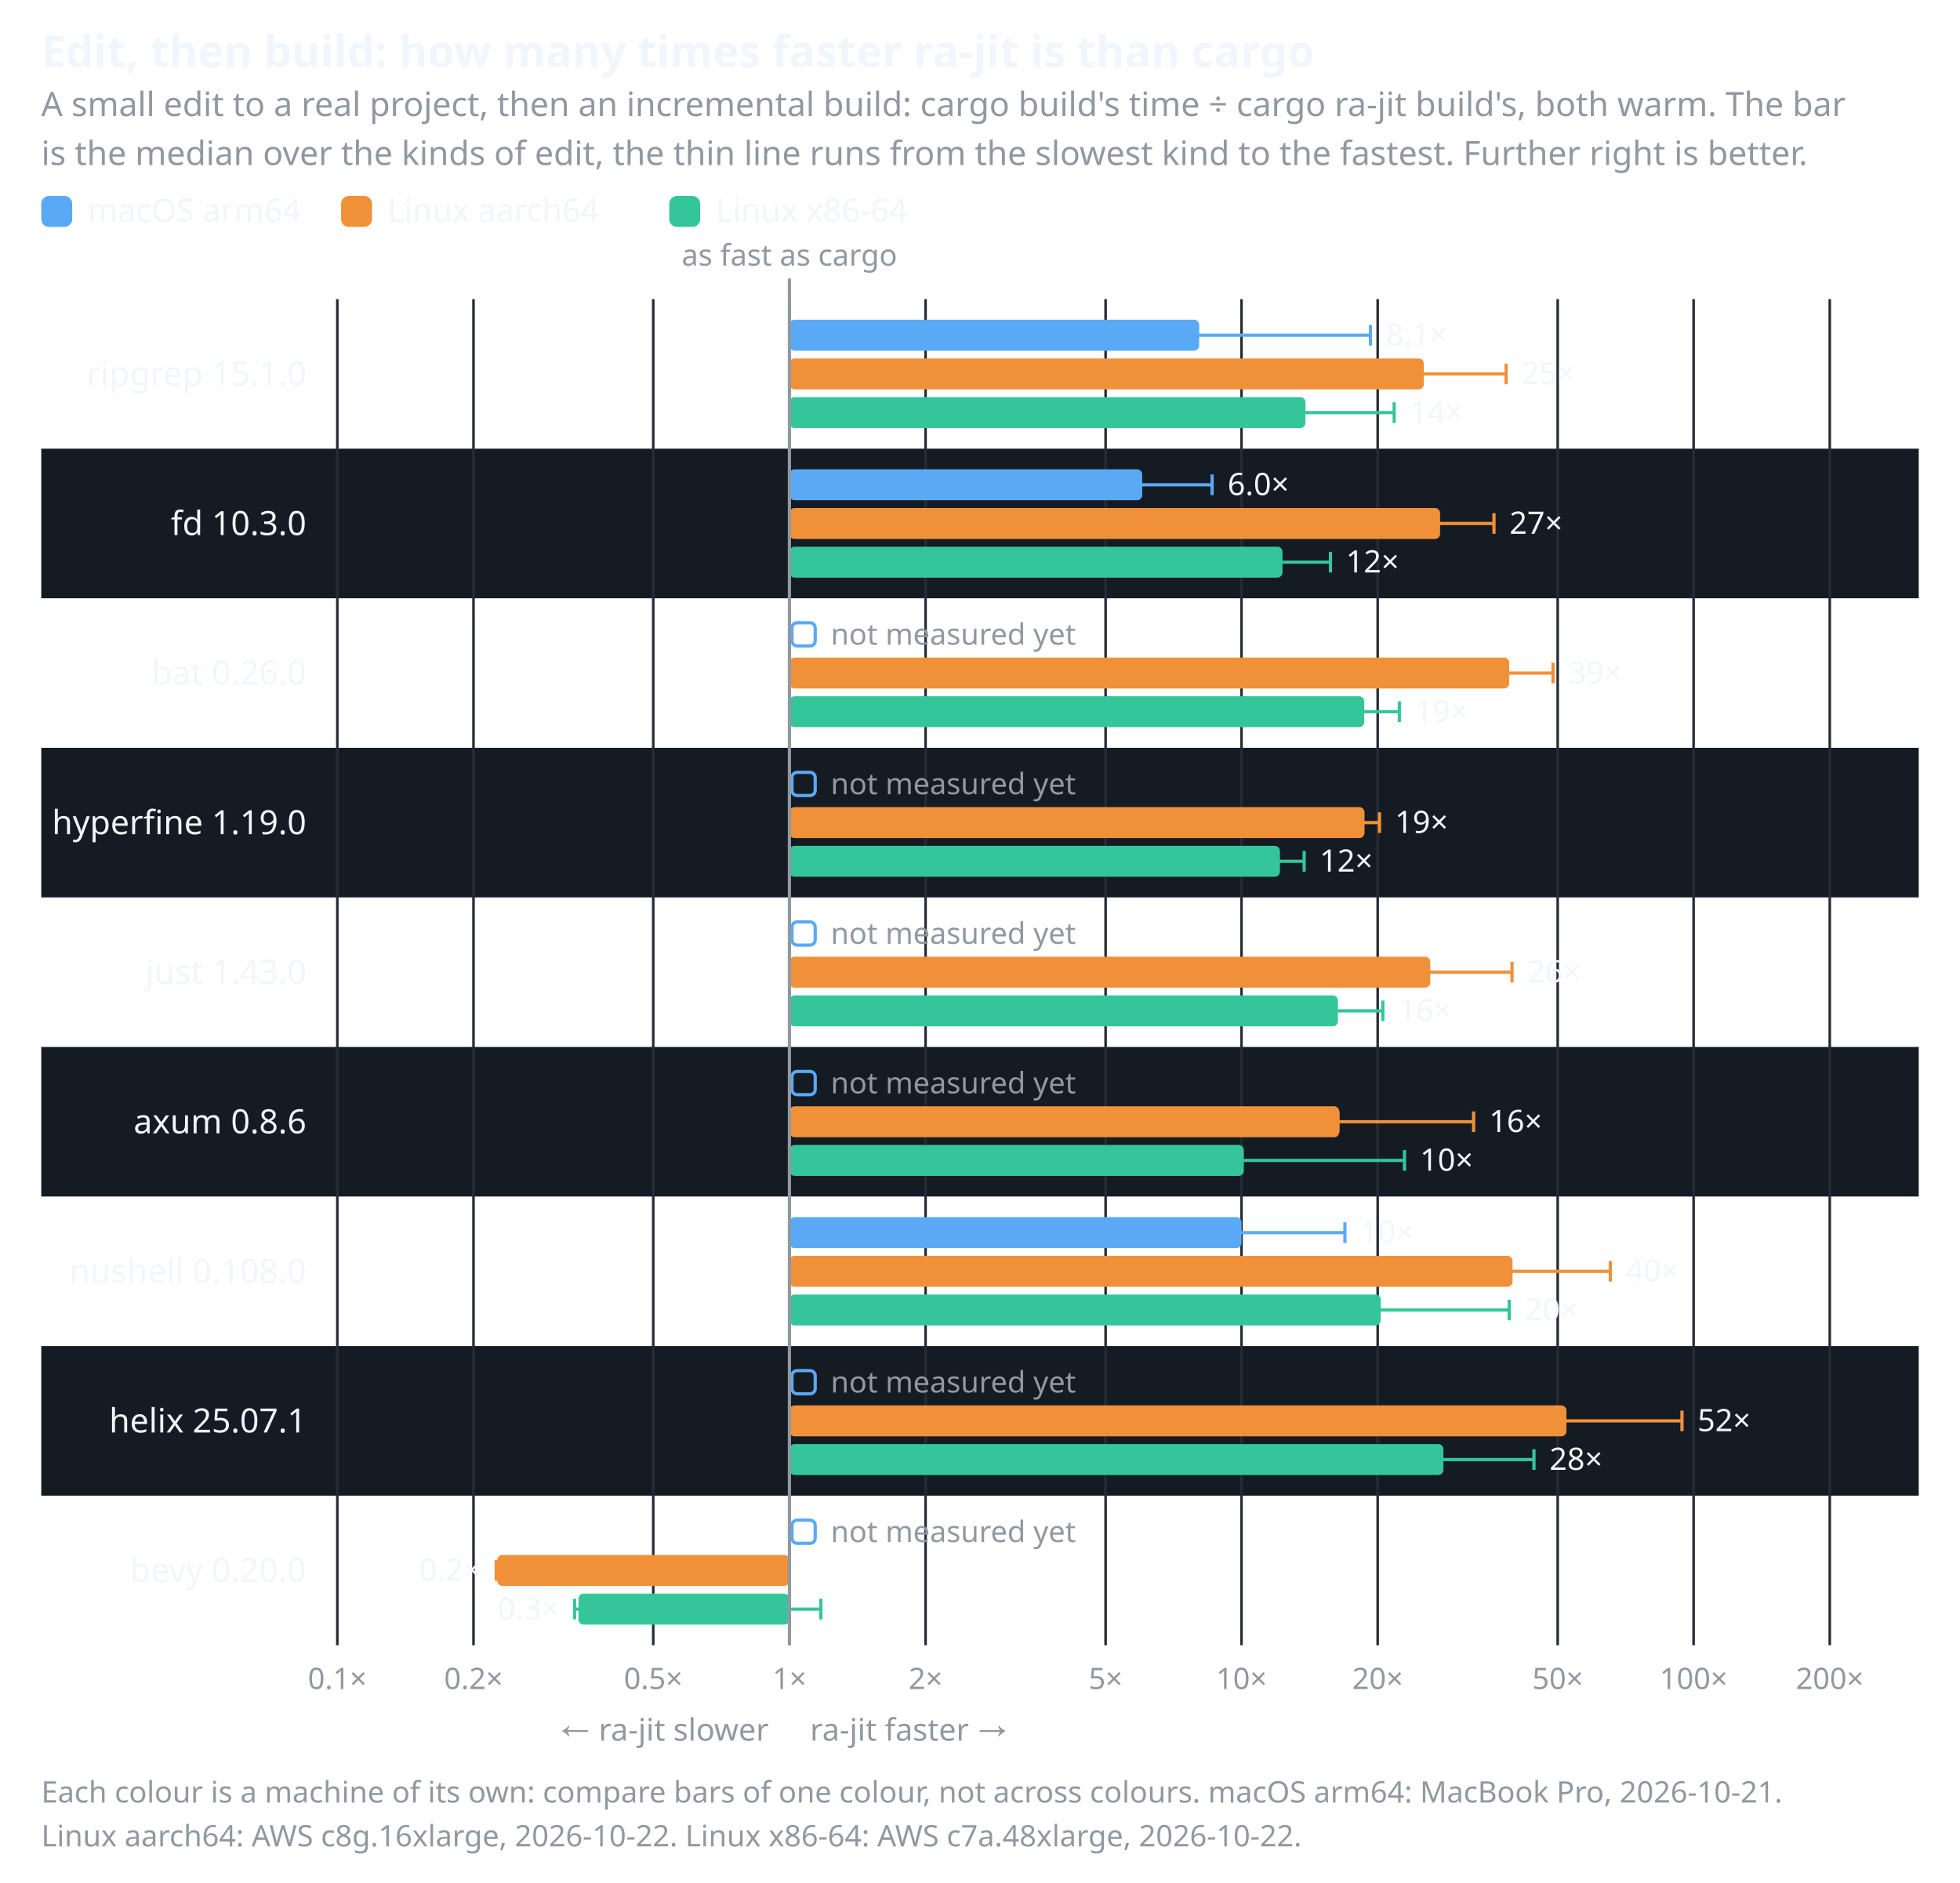
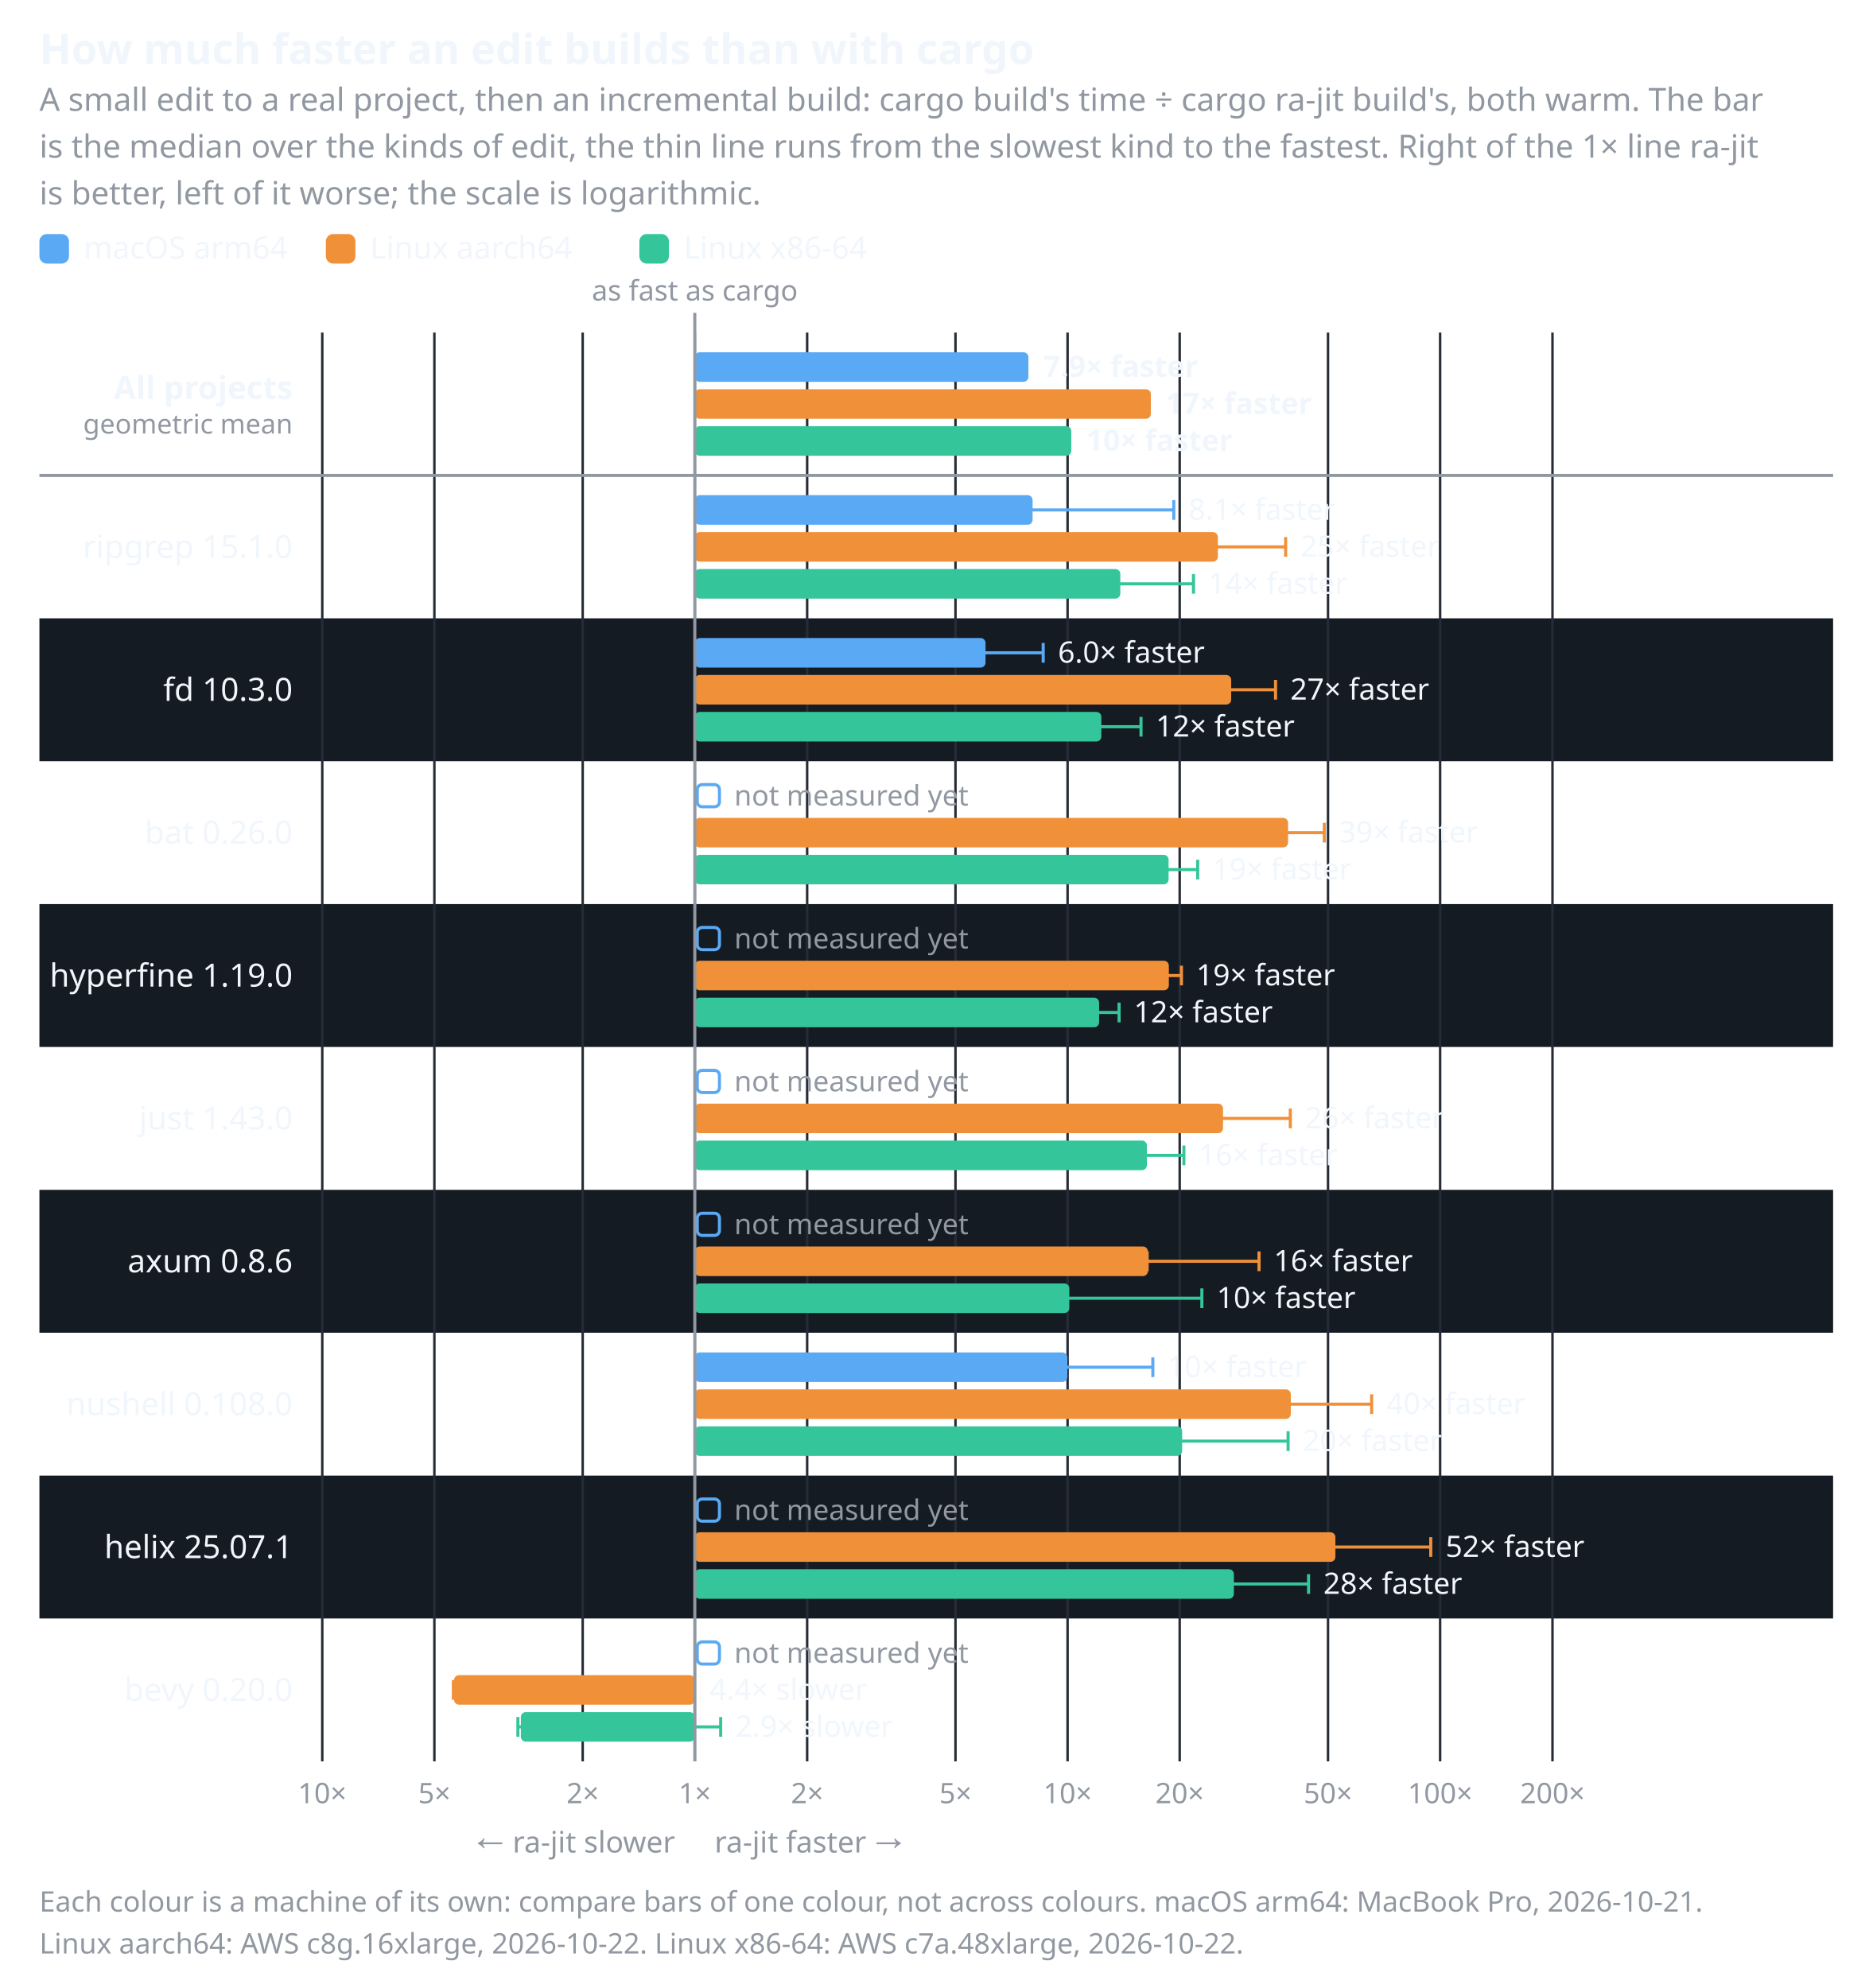
- <svg xmlns="http://www.w3.org/2000/svg" width="760" height="730" viewBox="0 0 760 730" role="img" aria-label="Edit, then build: how many times faster ra-jit is than cargo">
-   <style>text{font-family:-apple-system, BlinkMacSystemFont, 'Segoe UI', 'Noto Sans', Helvetica, Arial, sans-serif;fill:#f0f6fc}.d{fill:#9198a1}.b{font-weight:600}.v{font-variant-numeric:tabular-nums}.g{stroke:#262c36}.r{stroke:#9198a1;stroke-width:1.25}.z{fill:#151b23}.c{fill:#f0f6fc}.o{fill:none;stroke-width:1.25}.p0{fill:#5aa9f5}.w0{stroke:#5aa9f5}.p1{fill:#f0913a}.w1{stroke:#f0913a}.p2{fill:#34c69a}.w2{stroke:#34c69a}</style>
-   <text x="16" y="26" font-size="17" class="b">Edit, then build: how many times faster ra-jit is than cargo</text>
+ <svg xmlns="http://www.w3.org/2000/svg" width="760" height="807" viewBox="0 0 760 807" role="img" aria-label="How much faster an edit builds than with cargo">
+   <style>text{font-family:-apple-system, BlinkMacSystemFont, 'Segoe UI', 'Noto Sans', Helvetica, Arial, sans-serif;fill:#f0f6fc}.d{fill:#9198a1}.b{font-weight:600}.v{font-variant-numeric:tabular-nums}.g{stroke:#262c36}.r{stroke:#9198a1;stroke-width:1.25}.z{fill:#151b23}.o{fill:none;stroke-width:1.25}.p0{fill:#5aa9f5}.w0{stroke:#5aa9f5}.p1{fill:#f0913a}.w1{stroke:#f0913a}.p2{fill:#34c69a}.w2{stroke:#34c69a}</style>
+   <text x="16" y="26" font-size="17" class="b">How much faster an edit builds than with cargo</text>
  <text x="16" y="45" font-size="13" class="d">A small edit to a real project, then an incremental build: cargo build's time ÷ cargo ra-jit build's, both warm. The bar</text>
-   <text x="16" y="64" font-size="13" class="d">is the median over the kinds of edit, the thin line runs from the slowest kind to the fastest. Further right is better.</text>
-   <rect x="16" y="76" width="12" height="12" rx="3" class="p0" />
-   <text x="34" y="86" font-size="12.5">macOS arm64</text>
-   <rect x="132.25" y="76" width="12" height="12" rx="3" class="p1" />
-   <text x="150.2" y="86" font-size="12.5">Linux aarch64</text>
-   <rect x="259.5" y="76" width="12" height="12" rx="3" class="p2" />
-   <text x="277.5" y="86" font-size="12.5">Linux x86-64</text>
-   <rect x="16" y="522" width="728" height="58" class="z" />
-   <rect x="16" y="406" width="728" height="58" class="z" />
-   <rect x="16" y="290" width="728" height="58" class="z" />
-   <rect x="16" y="174" width="728" height="58" class="z" />
-   <line x1="130.8" y1="116" x2="130.8" y2="638" class="g" />
-   <line x1="183.6" y1="116" x2="183.6" y2="638" class="g" />
-   <line x1="253.3" y1="116" x2="253.3" y2="638" class="g" />
-   <line x1="306.1" y1="116" x2="306.1" y2="638" class="g" />
-   <line x1="358.9" y1="116" x2="358.9" y2="638" class="g" />
-   <line x1="428.7" y1="116" x2="428.7" y2="638" class="g" />
-   <line x1="481.4" y1="116" x2="481.4" y2="638" class="g" />
-   <line x1="534.2" y1="116" x2="534.2" y2="638" class="g" />
-   <line x1="604" y1="116" x2="604" y2="638" class="g" />
-   <line x1="656.7" y1="116" x2="656.7" y2="638" class="g" />
-   <line x1="709.5" y1="116" x2="709.5" y2="638" class="g" />
-   <rect x="306.1" y="124" width="158.9" height="12" rx="2" class="p0" />
-   <path d="M424.5 130H531.4M424.5 126v8M531.4 126v8" class="o w0" />
-   <rect x="306.1" y="139" width="246" height="12" rx="2" class="p1" />
-   <path d="M519.5 145H584M519.5 141v8M584 141v8" class="o w1" />
-   <rect x="306.1" y="154" width="200.1" height="12" rx="2" class="p2" />
-   <path d="M480.3 160H540.6M480.3 156v8M540.6 156v8" class="o w2" />
-   <rect x="306.1" y="182" width="136.8" height="12" rx="2" class="p0" />
-   <path d="M438 188H470M438 184v8M470 184v8" class="o w0" />
-   <rect x="306.1" y="197" width="252.3" height="12" rx="2" class="p1" />
-   <path d="M537.8 203H579.3M537.8 199v8M579.3 199v8" class="o w1" />
-   <rect x="306.1" y="212" width="191.2" height="12" rx="2" class="p2" />
-   <path d="M481.3 218H515.9M481.3 214v8M515.9 214v8" class="o w2" />
-   <rect x="307.1" y="241.5" width="9" height="9" rx="2" class="o w0" />
-   <rect x="306.1" y="255" width="279.1" height="12" rx="2" class="p1" />
-   <path d="M560 261H602.2M560 257v8M602.2 257v8" class="o w1" />
-   <rect x="306.1" y="270" width="222.9" height="12" rx="2" class="p2" />
-   <path d="M490.2 276H542.6M490.2 272v8M542.6 272v8" class="o w2" />
-   <rect x="307.1" y="299.5" width="9" height="9" rx="2" class="o w0" />
-   <rect x="306.1" y="313" width="223" height="12" rx="2" class="p1" />
-   <path d="M475 319H534.9M475 315v8M534.9 315v8" class="o w1" />
-   <rect x="306.1" y="328" width="190.2" height="12" rx="2" class="p2" />
-   <path d="M452.1 334H505.7M452.1 330v8M505.7 330v8" class="o w2" />
-   <rect x="307.1" y="357.5" width="9" height="9" rx="2" class="o w0" />
-   <rect x="306.1" y="371" width="248.5" height="12" rx="2" class="p1" />
-   <path d="M540.5 377H586.3M540.5 373v8M586.3 373v8" class="o w1" />
-   <rect x="306.1" y="386" width="212.7" height="12" rx="2" class="p2" />
-   <path d="M499.3 392H536.2M499.3 388v8M536.2 388v8" class="o w2" />
-   <rect x="307.1" y="415.5" width="9" height="9" rx="2" class="o w0" />
-   <rect x="306.1" y="429" width="213.2" height="12" rx="2" class="p1" />
-   <path d="M518.8 435H571.4M518.8 431v8M571.4 431v8" class="o w1" />
-   <rect x="306.1" y="444" width="176.2" height="12" rx="2" class="p2" />
-   <path d="M481.2 450H544.6M481.2 446v8M544.6 446v8" class="o w2" />
-   <rect x="306.1" y="472" width="175.3" height="12" rx="2" class="p0" />
-   <path d="M411.5 478H521.5M411.5 474v8M521.5 474v8" class="o w0" />
-   <rect x="306.1" y="487" width="280.4" height="12" rx="2" class="p1" />
-   <path d="M550.8 493H624.4M550.8 489v8M624.4 489v8" class="o w1" />
-   <rect x="306.1" y="502" width="229.3" height="12" rx="2" class="p2" />
-   <path d="M443.1 508H585.2M443.1 504v8M585.2 504v8" class="o w2" />
-   <rect x="307.1" y="531.5" width="9" height="9" rx="2" class="o w0" />
-   <rect x="306.1" y="545" width="301.3" height="12" rx="2" class="p1" />
-   <path d="M571.2 551H652.2M571.2 547v8M652.2 547v8" class="o w1" />
-   <rect x="306.1" y="560" width="253.6" height="12" rx="2" class="p2" />
-   <path d="M511 566H594.8M511 562v8M594.8 562v8" class="o w2" />
-   <rect x="307.1" y="589.5" width="9" height="9" rx="2" class="o w0" />
-   <rect x="192.8" y="603" width="113.3" height="12" rx="2" class="p1" />
-   <path d="M192.4 609H218.8M192.4 605v8M218.8 605v8" class="o w1" />
-   <rect x="224.3" y="618" width="81.8" height="12" rx="2" class="p2" />
-   <path d="M222.8 624H318.3M222.8 620v8M318.3 620v8" class="o w2" />
-   <line x1="306.1" y1="108" x2="306.1" y2="638" class="r" />
-   <text x="130.8" y="655" font-size="11.5" text-anchor="middle" class="d v">0.1×</text>
-   <text x="183.6" y="655" font-size="11.5" text-anchor="middle" class="d v">0.2×</text>
-   <text x="253.3" y="655" font-size="11.5" text-anchor="middle" class="d v">0.5×</text>
-   <text x="306.1" y="655" font-size="11.5" text-anchor="middle" class="d v">1×</text>
-   <text x="358.9" y="655" font-size="11.5" text-anchor="middle" class="d v">2×</text>
-   <text x="428.7" y="655" font-size="11.5" text-anchor="middle" class="d v">5×</text>
-   <text x="481.4" y="655" font-size="11.5" text-anchor="middle" class="d v">10×</text>
-   <text x="534.2" y="655" font-size="11.5" text-anchor="middle" class="d v">20×</text>
-   <text x="604" y="655" font-size="11.5" text-anchor="middle" class="d v">50×</text>
-   <text x="656.7" y="655" font-size="11.5" text-anchor="middle" class="d v">100×</text>
-   <text x="709.5" y="655" font-size="11.5" text-anchor="middle" class="d v">200×</text>
-   <text x="118.8" y="149.5" font-size="13" text-anchor="end">ripgrep 15.1.0</text>
-   <text x="537.4" y="134" font-size="12" text-anchor="start" class="v">8.1×</text>
-   <text x="590" y="149" font-size="12" text-anchor="start" class="v">25×</text>
-   <text x="546.6" y="164" font-size="12" text-anchor="start" class="v">14×</text>
-   <text x="118.8" y="207.5" font-size="13" text-anchor="end">fd 10.3.0</text>
-   <text x="476" y="192" font-size="12" text-anchor="start" class="v">6.0×</text>
-   <text x="585.3" y="207" font-size="12" text-anchor="start" class="v">27×</text>
-   <text x="521.9" y="222" font-size="12" text-anchor="start" class="v">12×</text>
-   <text x="118.8" y="265.5" font-size="13" text-anchor="end">bat 0.26.0</text>
-   <text x="322.1" y="250" font-size="11.5" class="d">not measured yet</text>
-   <text x="608.2" y="265" font-size="12" text-anchor="start" class="v">39×</text>
-   <text x="548.6" y="280" font-size="12" text-anchor="start" class="v">19×</text>
-   <text x="118.8" y="323.5" font-size="13" text-anchor="end">hyperfine 1.19.0</text>
-   <text x="322.1" y="308" font-size="11.5" class="d">not measured yet</text>
-   <text x="540.9" y="323" font-size="12" text-anchor="start" class="v">19×</text>
-   <text x="511.7" y="338" font-size="12" text-anchor="start" class="v">12×</text>
-   <text x="118.8" y="381.5" font-size="13" text-anchor="end">just 1.43.0</text>
-   <text x="322.1" y="366" font-size="11.5" class="d">not measured yet</text>
-   <text x="592.3" y="381" font-size="12" text-anchor="start" class="v">26×</text>
-   <text x="542.2" y="396" font-size="12" text-anchor="start" class="v">16×</text>
-   <text x="118.8" y="439.5" font-size="13" text-anchor="end">axum 0.8.6</text>
-   <text x="322.1" y="424" font-size="11.5" class="d">not measured yet</text>
-   <text x="577.4" y="439" font-size="12" text-anchor="start" class="v">16×</text>
-   <text x="550.6" y="454" font-size="12" text-anchor="start" class="v">10×</text>
-   <text x="118.8" y="497.5" font-size="13" text-anchor="end">nushell 0.108.0</text>
-   <text x="527.5" y="482" font-size="12" text-anchor="start" class="v">10×</text>
-   <text x="630.4" y="497" font-size="12" text-anchor="start" class="v">40×</text>
-   <text x="591.2" y="512" font-size="12" text-anchor="start" class="v">20×</text>
-   <text x="118.8" y="555.5" font-size="13" text-anchor="end">helix 25.07.1</text>
-   <text x="322.1" y="540" font-size="11.5" class="d">not measured yet</text>
-   <text x="658.2" y="555" font-size="12" text-anchor="start" class="v">52×</text>
-   <text x="600.8" y="570" font-size="12" text-anchor="start" class="v">28×</text>
-   <text x="118.8" y="613.5" font-size="13" text-anchor="end">bevy 0.20.0</text>
-   <text x="322.1" y="598" font-size="11.5" class="d">not measured yet</text>
-   <text x="186.4" y="613" font-size="12" text-anchor="end" class="v">0.2×</text>
-   <text x="216.8" y="628" font-size="12" text-anchor="end" class="v">0.3×</text>
-   <text x="306.1" y="103" font-size="11.5" text-anchor="middle" class="d">as fast as cargo</text>
-   <text x="298.1" y="675" font-size="12" text-anchor="end" class="d">← ra-jit slower</text>
-   <text x="314.1" y="675" font-size="12" class="d">ra-jit faster →</text>
-   <text x="16" y="699" font-size="11.5" class="d">Each colour is a machine of its own: compare bars of one colour, not across colours. macOS arm64: MacBook Pro, 2026-10-21.</text>
-   <text x="16" y="716" font-size="11.5" class="d">Linux aarch64: AWS c8g.16xlarge, 2026-10-22. Linux x86-64: AWS c7a.48xlarge, 2026-10-22.</text>
+   <text x="16" y="64" font-size="13" class="d">is the median over the kinds of edit, the thin line runs from the slowest kind to the fastest. Right of the 1× line ra-jit</text>
+   <text x="16" y="83" font-size="13" class="d">is better, left of it worse; the scale is logarithmic.</text>
+   <rect x="16" y="95" width="12" height="12" rx="3" class="p0" />
+   <text x="34" y="105" font-size="12.5">macOS arm64</text>
+   <rect x="132.25" y="95" width="12" height="12" rx="3" class="p1" />
+   <text x="150.2" y="105" font-size="12.5">Linux aarch64</text>
+   <rect x="259.5" y="95" width="12" height="12" rx="3" class="p2" />
+   <text x="277.5" y="105" font-size="12.5">Linux x86-64</text>
+   <rect x="16" y="599" width="728" height="58" class="z" />
+   <rect x="16" y="483" width="728" height="58" class="z" />
+   <rect x="16" y="367" width="728" height="58" class="z" />
+   <rect x="16" y="251" width="728" height="58" class="z" />
+   <line x1="130.8" y1="135" x2="130.8" y2="715" class="g" />
+   <line x1="176.3" y1="135" x2="176.3" y2="715" class="g" />
+   <line x1="236.5" y1="135" x2="236.5" y2="715" class="g" />
+   <line x1="282" y1="135" x2="282" y2="715" class="g" />
+   <line x1="327.6" y1="135" x2="327.6" y2="715" class="g" />
+   <line x1="387.8" y1="135" x2="387.8" y2="715" class="g" />
+   <line x1="433.3" y1="135" x2="433.3" y2="715" class="g" />
+   <line x1="478.8" y1="135" x2="478.8" y2="715" class="g" />
+   <line x1="539" y1="135" x2="539" y2="715" class="g" />
+   <line x1="584.5" y1="135" x2="584.5" y2="715" class="g" />
+   <line x1="630.1" y1="135" x2="630.1" y2="715" class="g" />
+   <line x1="16" y1="193" x2="744" y2="193" class="r" />
+   <rect x="282" y="143" width="135.4" height="12" rx="2" class="p0" />
+   <rect x="282" y="158" width="185.1" height="12" rx="2" class="p1" />
+   <rect x="282" y="173" width="152.8" height="12" rx="2" class="p2" />
+   <rect x="282" y="201" width="137.1" height="12" rx="2" class="p0" />
+   <path d="M384.1 207H476.4M384.1 203v8M476.4 203v8" class="o w0" />
+   <rect x="282" y="216" width="212.3" height="12" rx="2" class="p1" />
+   <path d="M466.2 222H521.8M466.2 218v8M521.8 218v8" class="o w1" />
+   <rect x="282" y="231" width="172.7" height="12" rx="2" class="p2" />
+   <path d="M432.3 237H484.4M432.3 233v8M484.4 233v8" class="o w2" />
+   <rect x="282" y="259" width="118" height="12" rx="2" class="p0" />
+   <path d="M395.8 265H423.4M395.8 261v8M423.4 261v8" class="o w0" />
+   <rect x="282" y="274" width="217.7" height="12" rx="2" class="p1" />
+   <path d="M481.9 280H517.7M481.9 276v8M517.7 276v8" class="o w1" />
+   <rect x="282" y="289" width="165" height="12" rx="2" class="p2" />
+   <path d="M433.2 295H463.1M433.2 291v8M463.1 291v8" class="o w2" />
+   <rect x="283" y="318.5" width="9" height="9" rx="2" class="o w0" />
+   <rect x="282" y="332" width="240.8" height="12" rx="2" class="p1" />
+   <path d="M501.1 338H537.5M501.1 334v8M537.5 334v8" class="o w1" />
+   <rect x="282" y="347" width="192.3" height="12" rx="2" class="p2" />
+   <path d="M440.8 353H486.1M440.8 349v8M486.1 349v8" class="o w2" />
+   <rect x="283" y="376.5" width="9" height="9" rx="2" class="o w0" />
+   <rect x="282" y="390" width="192.4" height="12" rx="2" class="p1" />
+   <path d="M427.7 396H479.5M427.7 392v8M479.5 392v8" class="o w1" />
+   <rect x="282" y="405" width="164.1" height="12" rx="2" class="p2" />
+   <path d="M408 411H454.2M408 407v8M454.2 407v8" class="o w2" />
+   <rect x="283" y="434.5" width="9" height="9" rx="2" class="o w0" />
+   <rect x="282" y="448" width="214.4" height="12" rx="2" class="p1" />
+   <path d="M484.3 454H523.7M484.3 450v8M523.7 450v8" class="o w1" />
+   <rect x="282" y="463" width="183.5" height="12" rx="2" class="p2" />
+   <path d="M448.7 469H480.5M448.7 465v8M480.5 465v8" class="o w2" />
+   <rect x="283" y="492.5" width="9" height="9" rx="2" class="o w0" />
+   <rect x="282" y="506" width="183.9" height="12" rx="2" class="p1" />
+   <path d="M465.6 512H511M465.6 508v8M511 508v8" class="o w1" />
+   <rect x="282" y="521" width="152" height="12" rx="2" class="p2" />
+   <path d="M433.1 527H487.8M433.1 523v8M487.8 523v8" class="o w2" />
+   <rect x="282" y="549" width="151.2" height="12" rx="2" class="p0" />
+   <path d="M373 555H467.9M373 551v8M467.9 551v8" class="o w0" />
+   <rect x="282" y="564" width="241.9" height="12" rx="2" class="p1" />
+   <path d="M493.1 570H556.7M493.1 566v8M556.7 566v8" class="o w1" />
+   <rect x="282" y="579" width="197.8" height="12" rx="2" class="p2" />
+   <path d="M400.2 585H522.8M400.2 581v8M522.8 581v8" class="o w2" />
+   <rect x="283" y="608.5" width="9" height="9" rx="2" class="o w0" />
+   <rect x="282" y="622" width="260" height="12" rx="2" class="p1" />
+   <path d="M510.7 628H580.7M510.7 624v8M580.7 624v8" class="o w1" />
+   <rect x="282" y="637" width="218.8" height="12" rx="2" class="p2" />
+   <path d="M458.8 643H531.1M458.8 639v8M531.1 639v8" class="o w2" />
+   <rect x="283" y="666.5" width="9" height="9" rx="2" class="o w0" />
+   <rect x="184.3" y="680" width="97.7" height="12" rx="2" class="p1" />
+   <path d="M184 686H206.7M184 682v8M206.7 682v8" class="o w1" />
+   <rect x="211.4" y="695" width="70.6" height="12" rx="2" class="p2" />
+   <path d="M210.2 701H292.5M210.2 697v8M292.5 697v8" class="o w2" />
+   <line x1="282" y1="127" x2="282" y2="715" class="r" />
+   <text x="130.8" y="732" font-size="11.5" text-anchor="middle" class="d v">10×</text>
+   <text x="176.3" y="732" font-size="11.5" text-anchor="middle" class="d v">5×</text>
+   <text x="236.5" y="732" font-size="11.5" text-anchor="middle" class="d v">2×</text>
+   <text x="282" y="732" font-size="11.5" text-anchor="middle" class="d v">1×</text>
+   <text x="327.6" y="732" font-size="11.5" text-anchor="middle" class="d v">2×</text>
+   <text x="387.8" y="732" font-size="11.5" text-anchor="middle" class="d v">5×</text>
+   <text x="433.3" y="732" font-size="11.5" text-anchor="middle" class="d v">10×</text>
+   <text x="478.8" y="732" font-size="11.5" text-anchor="middle" class="d v">20×</text>
+   <text x="539" y="732" font-size="11.5" text-anchor="middle" class="d v">50×</text>
+   <text x="584.5" y="732" font-size="11.5" text-anchor="middle" class="d v">100×</text>
+   <text x="630.1" y="732" font-size="11.5" text-anchor="middle" class="d v">200×</text>
+   <text x="118.8" y="162" font-size="13" text-anchor="end" class="b">All projects</text>
+   <text x="118.8" y="176" font-size="11" text-anchor="end" class="d">geometric mean</text>
+   <text x="423.5" y="153" font-size="12" class="v b">7.9× faster</text>
+   <text x="473.1" y="168" font-size="12" class="v b">17× faster</text>
+   <text x="440.9" y="183" font-size="12" class="v b">10× faster</text>
+   <text x="118.8" y="226.5" font-size="13" text-anchor="end">ripgrep 15.1.0</text>
+   <text x="482.4" y="211" font-size="12" class="v">8.1× faster</text>
+   <text x="527.8" y="226" font-size="12" class="v">25× faster</text>
+   <text x="490.4" y="241" font-size="12" class="v">14× faster</text>
+   <text x="118.8" y="284.5" font-size="13" text-anchor="end">fd 10.3.0</text>
+   <text x="429.4" y="269" font-size="12" class="v">6.0× faster</text>
+   <text x="523.7" y="284" font-size="12" class="v">27× faster</text>
+   <text x="469.1" y="299" font-size="12" class="v">12× faster</text>
+   <text x="118.8" y="342.5" font-size="13" text-anchor="end">bat 0.26.0</text>
+   <text x="298" y="327" font-size="11.5" class="d">not measured yet</text>
+   <text x="543.5" y="342" font-size="12" class="v">39× faster</text>
+   <text x="492.1" y="357" font-size="12" class="v">19× faster</text>
+   <text x="118.8" y="400.5" font-size="13" text-anchor="end">hyperfine 1.19.0</text>
+   <text x="298" y="385" font-size="11.5" class="d">not measured yet</text>
+   <text x="485.5" y="400" font-size="12" class="v">19× faster</text>
+   <text x="460.2" y="415" font-size="12" class="v">12× faster</text>
+   <text x="118.8" y="458.5" font-size="13" text-anchor="end">just 1.43.0</text>
+   <text x="298" y="443" font-size="11.5" class="d">not measured yet</text>
+   <text x="529.7" y="458" font-size="12" class="v">26× faster</text>
+   <text x="486.5" y="473" font-size="12" class="v">16× faster</text>
+   <text x="118.8" y="516.5" font-size="13" text-anchor="end">axum 0.8.6</text>
+   <text x="298" y="501" font-size="11.5" class="d">not measured yet</text>
+   <text x="517" y="516" font-size="12" class="v">16× faster</text>
+   <text x="493.8" y="531" font-size="12" class="v">10× faster</text>
+   <text x="118.8" y="574.5" font-size="13" text-anchor="end">nushell 0.108.0</text>
+   <text x="473.9" y="559" font-size="12" class="v">10× faster</text>
+   <text x="562.7" y="574" font-size="12" class="v">40× faster</text>
+   <text x="528.8" y="589" font-size="12" class="v">20× faster</text>
+   <text x="118.8" y="632.5" font-size="13" text-anchor="end">helix 25.07.1</text>
+   <text x="298" y="617" font-size="11.5" class="d">not measured yet</text>
+   <text x="586.7" y="632" font-size="12" class="v">52× faster</text>
+   <text x="537.1" y="647" font-size="12" class="v">28× faster</text>
+   <text x="118.8" y="690.5" font-size="13" text-anchor="end">bevy 0.20.0</text>
+   <text x="298" y="675" font-size="11.5" class="d">not measured yet</text>
+   <text x="288" y="690" font-size="12" class="v">4.4× slower</text>
+   <text x="298.5" y="705" font-size="12" class="v">2.9× slower</text>
+   <text x="282" y="122" font-size="11.5" text-anchor="middle" class="d">as fast as cargo</text>
+   <text x="274" y="752" font-size="12" text-anchor="end" class="d">← ra-jit slower</text>
+   <text x="290" y="752" font-size="12" class="d">ra-jit faster →</text>
+   <text x="16" y="776" font-size="11.5" class="d">Each colour is a machine of its own: compare bars of one colour, not across colours. macOS arm64: MacBook Pro, 2026-10-21.</text>
+   <text x="16" y="793" font-size="11.5" class="d">Linux aarch64: AWS c8g.16xlarge, 2026-10-22. Linux x86-64: AWS c7a.48xlarge, 2026-10-22.</text>
</svg>
